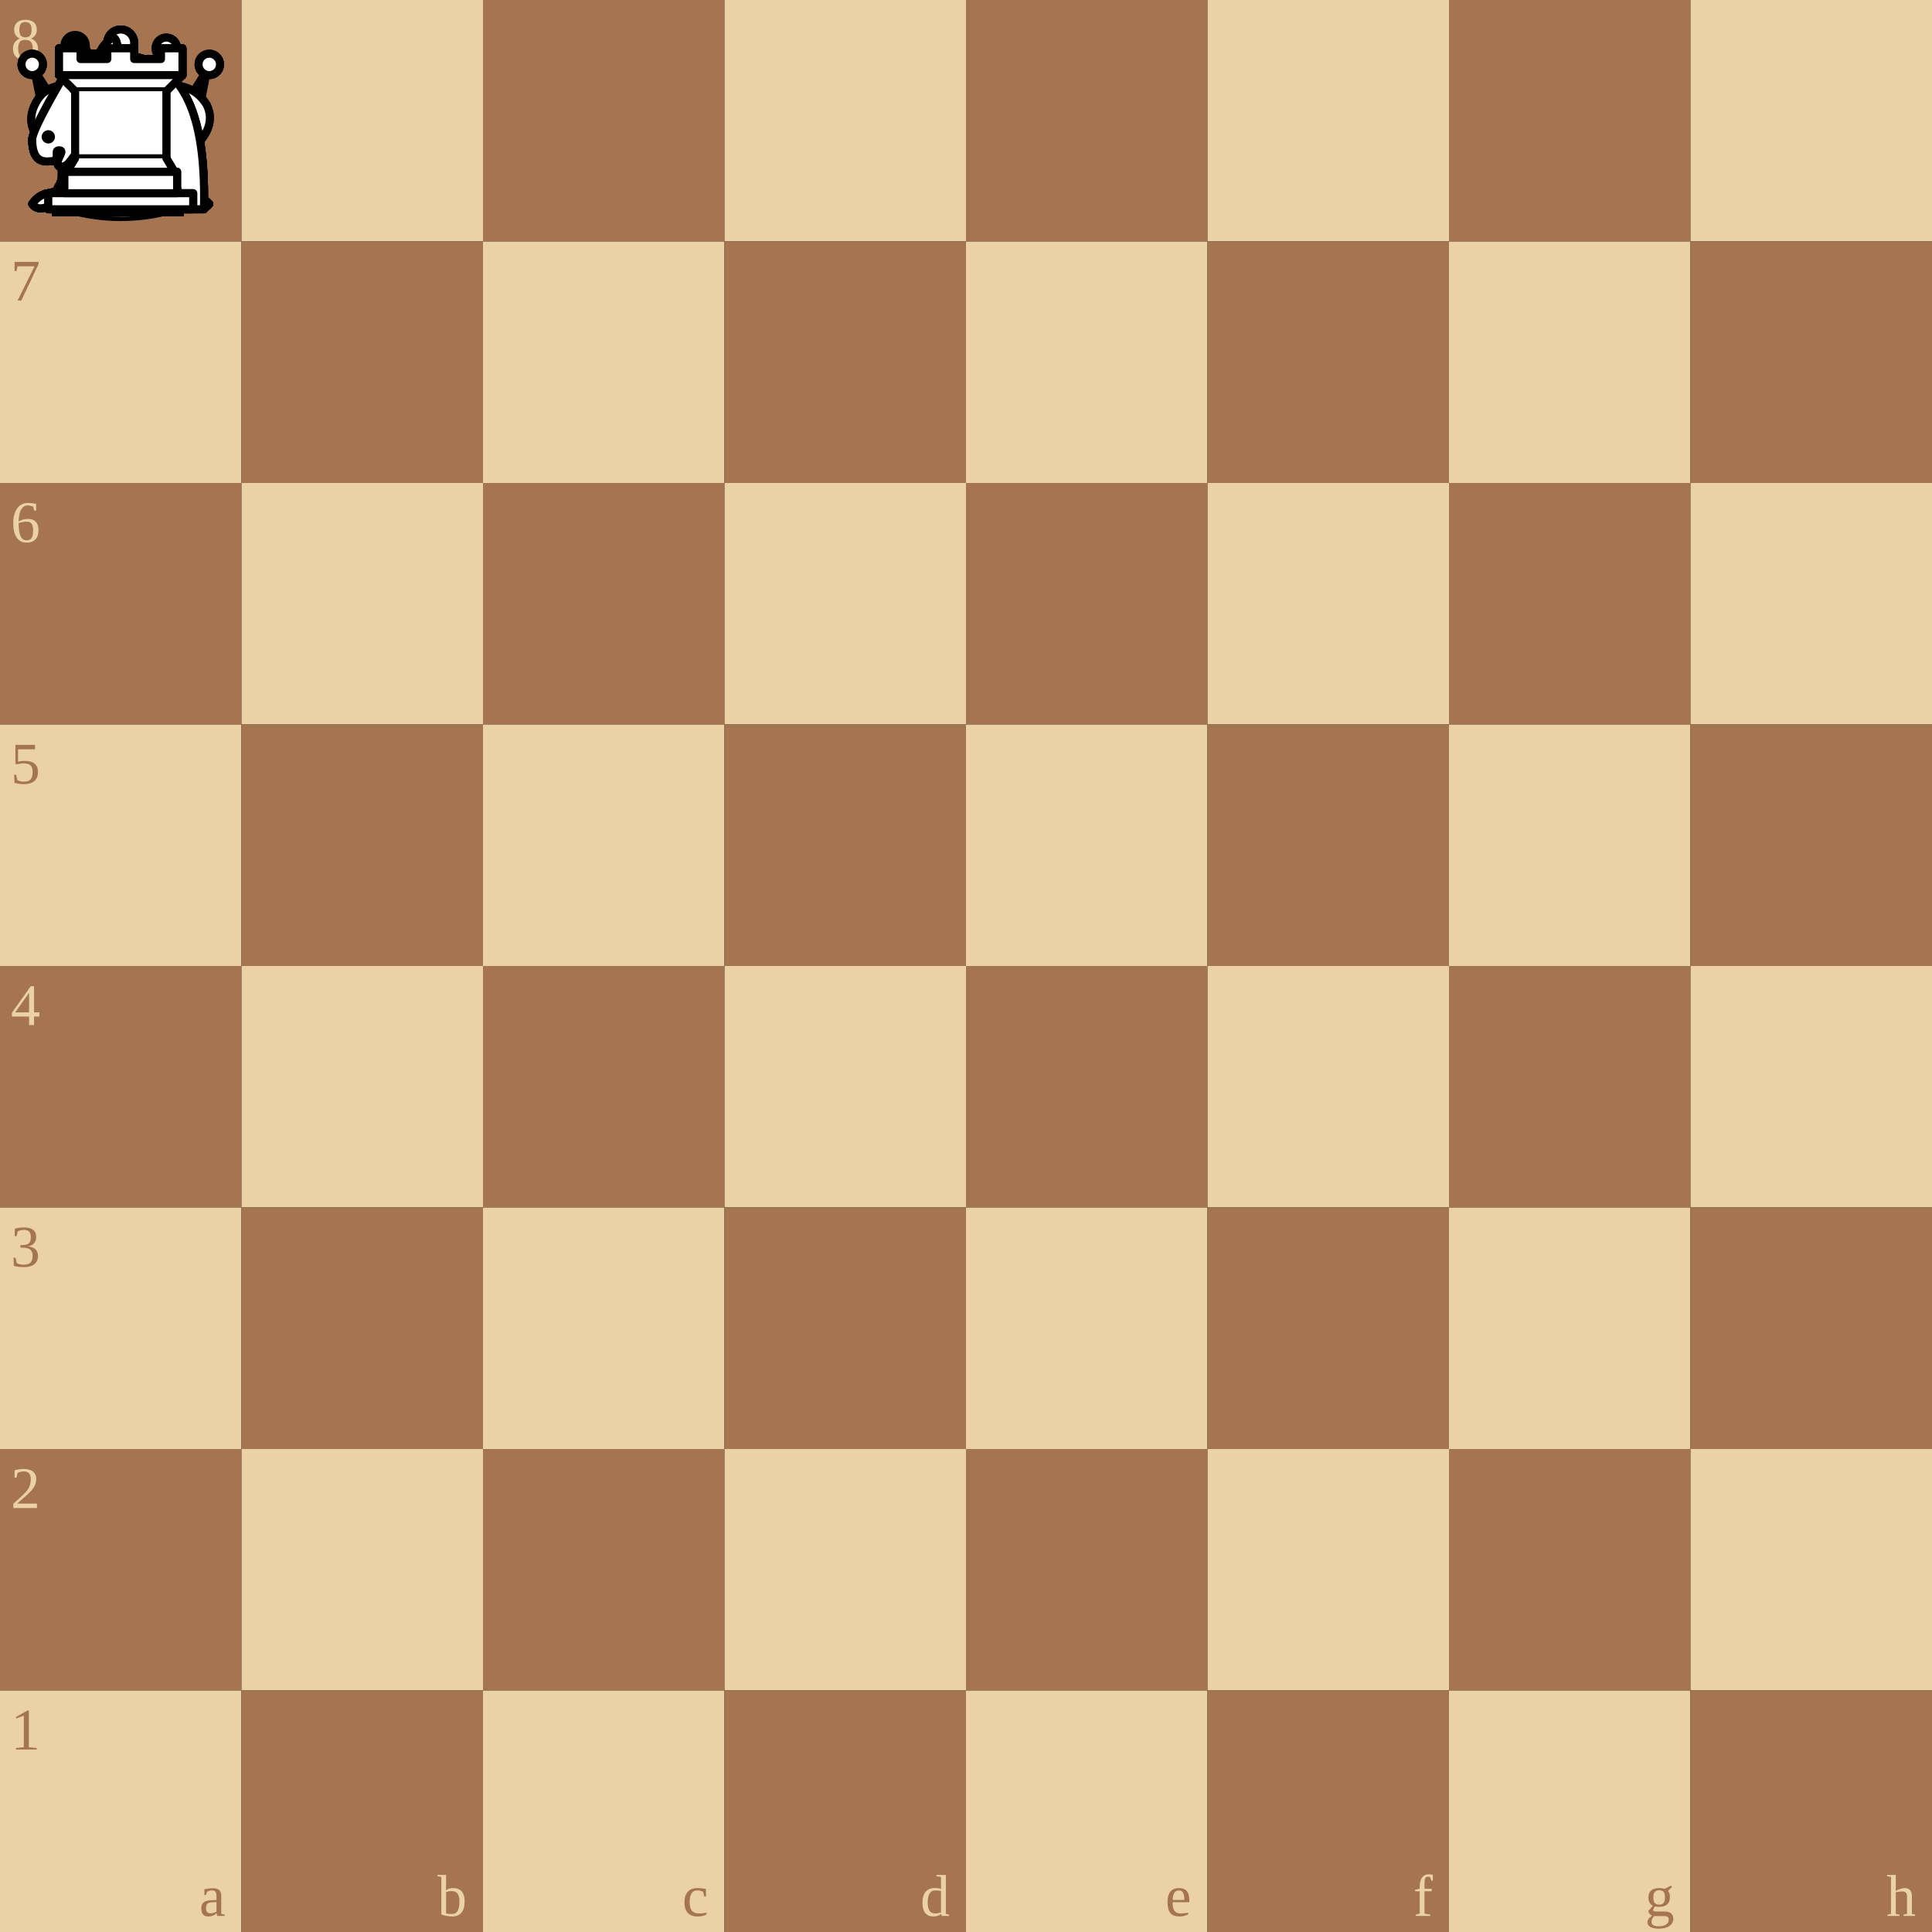
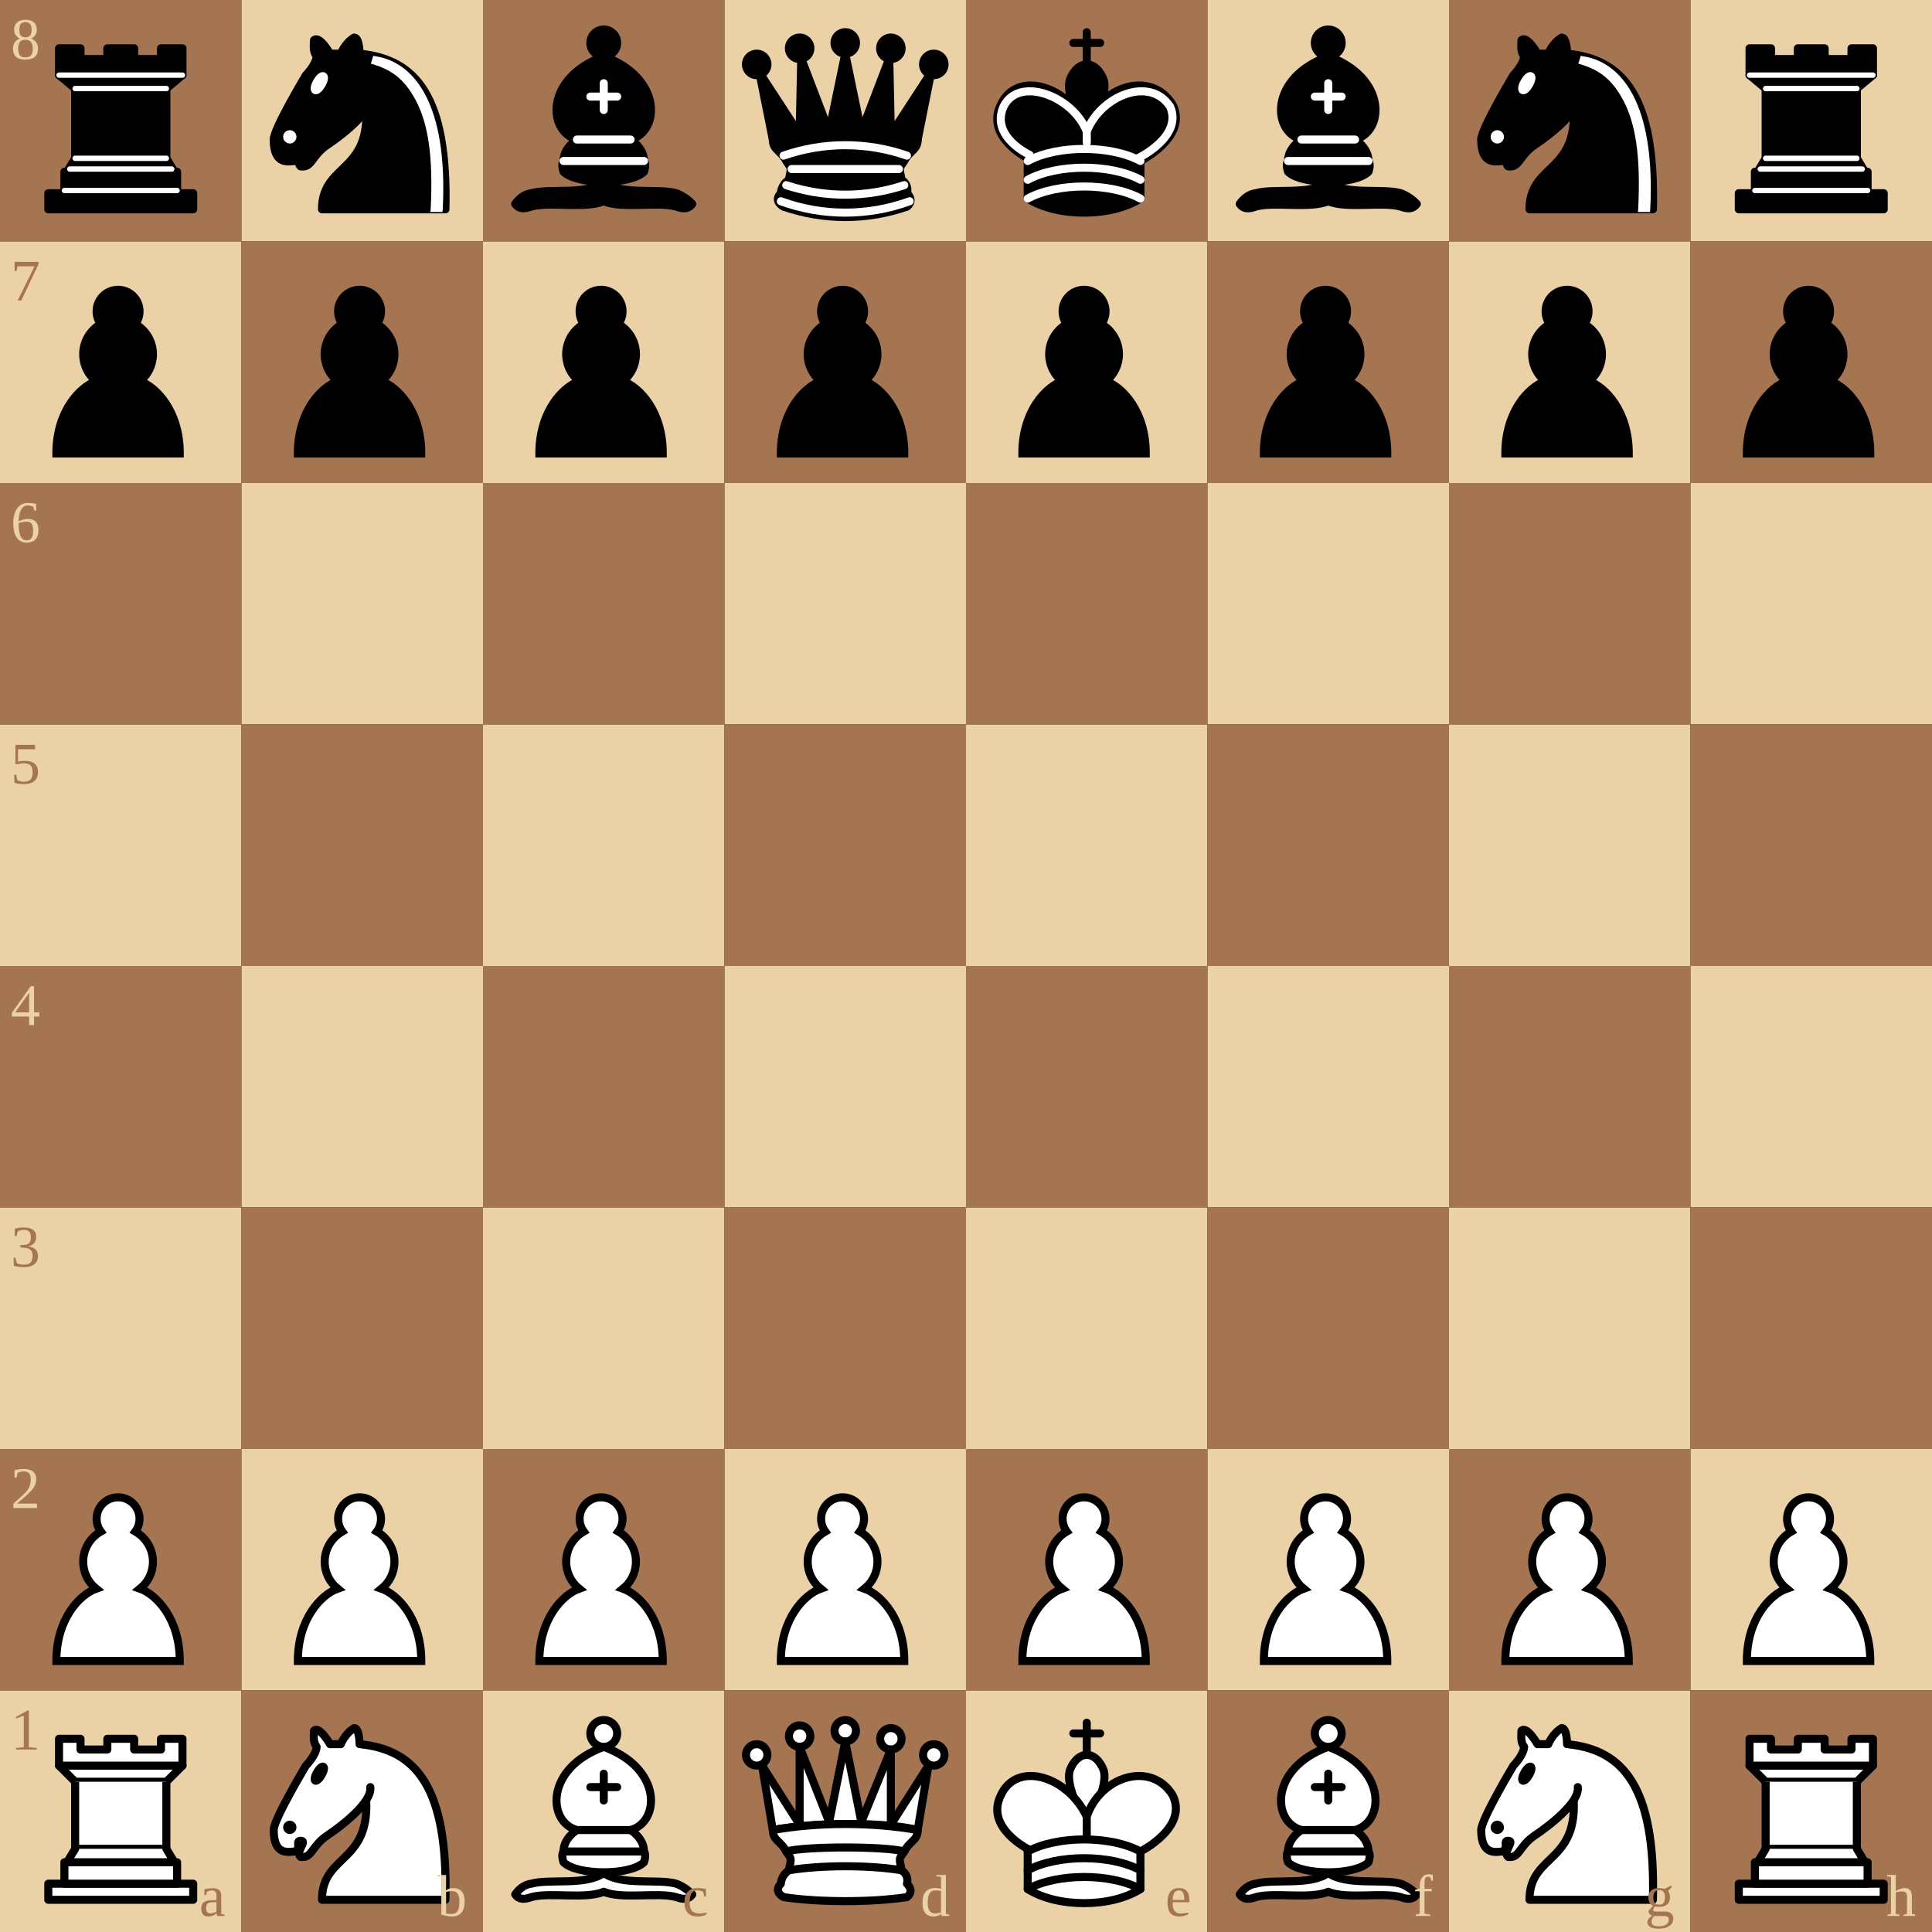
<svg xmlns="http://www.w3.org/2000/svg" width="360" height="360">
  <rect x="0" y="0" width="360" height="360" />
  <rect x="0" y="0" width="45" height="45" style="fill: #a57551" />
-   <svg version="1.1" width="360" height="360" viewbox="0 0 360 360">
+   <svg version="1.1" width="360" height="360" viewBox="0 0 360 360">
    <g style="opacity:1; fill:000000; fill-opacity:1; fill-rule:evenodd; stroke:#000000; stroke-width:1.5; stroke-linecap:round;stroke-linejoin:round;stroke-miterlimit:4; stroke-dasharray:none; stroke-opacity:1;">
      <path d="M 9,39 L 36,39 L 36,36 L 9,36 L 9,39 z " style="stroke-linecap:butt;" />
      <path d="M 12.5,32 L 14,29.5 L 31,29.5 L 32.5,32 L 12.5,32 z " style="stroke-linecap:butt;" />
      <path d="M 12,36 L 12,32 L 33,32 L 33,36 L 12,36 z " style="stroke-linecap:butt;" />
      <path d="M 14,29.5 L 14,16.5 L 31,16.5 L 31,29.5 L 14,29.5 z " style="stroke-linecap:butt;stroke-linejoin:miter;" />
      <path d="M 14,16.5 L 11,14 L 34,14 L 31,16.5 L 14,16.5 z " style="stroke-linecap:butt;" />
      <path d="M 11,14 L 11,9 L 15,9 L 15,11 L 20,11 L 20,9 L 25,9 L 25,11 L 30,11 L 30,9 L 34,9 L 34,14 L 11,14 z " style="stroke-linecap:butt;" />
      <path d="M 12,35.5 L 33,35.5 L 33,35.5" style="fill:none; stroke:#ffffff; stroke-width:1; stroke-linejoin:miter;" />
      <path d="M 13,31.5 L 32,31.5" style="fill:none; stroke:#ffffff; stroke-width:1; stroke-linejoin:miter;" />
      <path d="M 14,29.5 L 31,29.5" style="fill:none; stroke:#ffffff; stroke-width:1; stroke-linejoin:miter;" />
      <path d="M 14,16.5 L 31,16.5" style="fill:none; stroke:#ffffff; stroke-width:1; stroke-linejoin:miter;" />
      <path d="M 11,14 L 34,14" style="fill:none; stroke:#ffffff; stroke-width:1; stroke-linejoin:miter;" />
    </g>
  </svg>
  <text x="2" y="11" style="font-size:11px;fill: #ebd1a6">8</text>
  <rect x="0" y="45" width="45" height="45" style="fill: #ebd1a6" />
-   <svg version="1.1" width="360" height="360" viewbox="0 -45 360 360">
+   <svg version="1.1" width="360" height="360" viewBox="0 -45 360 360">
    <path d="M 22,9 C 19.79,9 18,10.79 18,13 C 18,13.89 18.29,14.71 18.78,15.38 C 16.83,16.5 15.5,18.59 15.5,21 C 15.5,23.03 16.44,24.84 17.91,26.03 C 14.91,27.09 10.5,31.58 10.5,39.5 L 33.5,39.5 C 33.5,31.58 29.09,27.09 26.09,26.03 C 27.56,24.84 28.5,23.03 28.5,21 C 28.5,18.59 27.17,16.5 25.22,15.38 C 25.71,14.71 26,13.89 26,13 C 26,10.79 24.21,9 22,9 z " style="opacity:1; fill:#000000; fill-opacity:1; fill-rule:nonzero; stroke:#000000; stroke-width:1.5; stroke-linecap:round; stroke-linejoin:miter; stroke-miterlimit:4; stroke-dasharray:none; stroke-opacity:1;" />
  </svg>
  <text x="2" y="56" style="font-size:11px;fill: #a57551">7</text>
  <rect x="0" y="90" width="45" height="45" style="fill: #a57551" />
  <text x="2" y="101" style="font-size:11px;fill: #ebd1a6">6</text>
  <rect x="0" y="135" width="45" height="45" style="fill: #ebd1a6" />
  <text x="2" y="146" style="font-size:11px;fill: #a57551">5</text>
  <rect x="0" y="180" width="45" height="45" style="fill: #a57551" />
  <text x="2" y="191" style="font-size:11px;fill: #ebd1a6">4</text>
  <rect x="0" y="225" width="45" height="45" style="fill: #ebd1a6" />
  <text x="2" y="236" style="font-size:11px;fill: #a57551">3</text>
  <rect x="0" y="270" width="45" height="45" style="fill: #a57551" />
-   <svg version="1.1" width="360" height="360" viewbox="0 -270 360 360">
+   <svg version="1.1" width="360" height="360" viewBox="0 -270 360 360">
    <path d="M 22,9 C 19.79,9 18,10.79 18,13 C 18,13.89 18.29,14.71 18.78,15.38 C 16.83,16.5 15.5,18.59 15.5,21 C 15.5,23.03 16.44,24.84 17.91,26.03 C 14.91,27.09 10.5,31.58 10.5,39.5 L 33.5,39.5 C 33.5,31.58 29.09,27.09 26.09,26.03 C 27.56,24.84 28.5,23.03 28.5,21 C 28.5,18.59 27.17,16.5 25.22,15.38 C 25.71,14.71 26,13.89 26,13 C 26,10.79 24.21,9 22,9 z " style="opacity:1; fill:#ffffff; fill-opacity:1; fill-rule:nonzero; stroke:#000000; stroke-width:1.5; stroke-linecap:round; stroke-linejoin:miter; stroke-miterlimit:4; stroke-dasharray:none; stroke-opacity:1;" />
  </svg>
  <text x="2" y="281" style="font-size:11px;fill: #ebd1a6">2</text>
  <rect x="0" y="315" width="45" height="45" style="fill: #ebd1a6" />
-   <svg version="1.1" width="360" height="360" viewbox="0 -315 360 360">
+   <svg version="1.1" width="360" height="360" viewBox="0 -315 360 360">
    <g style="opacity:1; fill:#ffffff; fill-opacity:1; fill-rule:evenodd; stroke:#000000; stroke-width:1.5; stroke-linecap:round;stroke-linejoin:round;stroke-miterlimit:4; stroke-dasharray:none; stroke-opacity:1;">
      <path d="M 9,39 L 36,39 L 36,36 L 9,36 L 9,39 z " style="stroke-linecap:butt;" />
      <path d="M 12,36 L 12,32 L 33,32 L 33,36 L 12,36 z " style="stroke-linecap:butt;" />
      <path d="M 11,14 L 11,9 L 15,9 L 15,11 L 20,11 L 20,9 L 25,9 L 25,11 L 30,11 L 30,9 L 34,9 L 34,14" style="stroke-linecap:butt;" />
      <path d="M 34,14 L 31,17 L 14,17 L 11,14" />
      <path d="M 31,17 L 31,29.5 L 14,29.5 L 14,17" style="stroke-linecap:butt; stroke-linejoin:miter;" />
      <path d="M 31,29.5 L 32.5,32 L 12.5,32 L 14,29.5" />
      <path d="M 11,14 L 34,14" style="fill:none; stroke:#000000; stroke-linejoin:miter;" />
    </g>
  </svg>
  <text x="2" y="326" style="font-size:11px;fill: #a57551">1</text>
  <text x="42" y="357" style="text-anchor:end;font-size:11px;fill: #a57551">a</text>
  <rect x="45" y="0" width="45" height="45" style="fill: #ebd1a6" />
-   <svg version="1.1" width="360" height="360" viewbox="-45 0 360 360">
+   <svg version="1.1" width="360" height="360" viewBox="-45 0 360 360">
    <g style="opacity:1; fill:none; fill-opacity:1; fill-rule:evenodd; stroke:#000000; stroke-width:1.5; stroke-linecap:round;stroke-linejoin:round;stroke-miterlimit:4; stroke-dasharray:none; stroke-opacity:1;">
      <path d="M 22,10 C 32.5,11 38.5,18 38,39 L 15,39 C 15,30 25,32.5 23,18" style="fill:#000000; stroke:#000000;" />
      <path d="M 24,18 C 24.38,20.91 18.45,25.37 16,27 C 13,29 13.18,31.34 11,31 C 9.958,30.06 12.41,27.96 11,28 C 10,28 11.19,29.23 10,30 C 9,30 5.997,31 6,26 C 6,24 12,14 12,14 C 12,14 13.89,12.1 14,10.5 C 13.27,9.506 13.5,8.5 13.5,7.5 C 14.5,6.5 16.5,10 16.5,10 L 18.5,10 C 18.5,10 19.28,8.008 21,7 C 22,7 22,10 22,10" style="fill:#000000; stroke:#000000;" />
      <path d="M 9.5 25.5 A 0.5 0.5 0 1 1 8.5,25.5 A 0.5 0.5 0 1 1 9.5 25.5 z" style="fill:#ffffff; stroke:#ffffff;" />
      <path d="M 15 15.5 A 0.5 1.5 0 1 1  14,15.5 A 0.5 1.5 0 1 1  15 15.5 z" transform="matrix(0.866,0.5,-0.5,0.866,9.693,-5.173)" style="fill:#ffffff; stroke:#ffffff;" />
      <path d="M 24.55,10.4 L 24.1,11.85 L 24.6,12 C 27.75,13 30.25,14.49 32.5,18.75 C 34.75,23.01 35.75,29.06 35.25,39 L 35.2,39.5 L 37.45,39.5 L 37.5,39 C 38,28.94 36.62,22.15 34.25,17.66 C 31.88,13.17 28.46,11.02 25.06,10.5 L 24.55,10.4 z " style="fill:#ffffff; stroke:none;" />
    </g>
  </svg>
  <rect x="45" y="45" width="45" height="45" style="fill: #a57551" />
-   <svg version="1.1" width="360" height="360" viewbox="-45 -45 360 360">
+   <svg version="1.1" width="360" height="360" viewBox="-45 -45 360 360">
    <path d="M 22,9 C 19.79,9 18,10.79 18,13 C 18,13.89 18.29,14.71 18.78,15.38 C 16.83,16.5 15.5,18.59 15.5,21 C 15.5,23.03 16.44,24.84 17.91,26.03 C 14.91,27.09 10.5,31.58 10.5,39.5 L 33.5,39.5 C 33.5,31.58 29.09,27.09 26.09,26.03 C 27.56,24.84 28.5,23.03 28.5,21 C 28.5,18.59 27.17,16.5 25.22,15.38 C 25.71,14.71 26,13.89 26,13 C 26,10.79 24.21,9 22,9 z " style="opacity:1; fill:#000000; fill-opacity:1; fill-rule:nonzero; stroke:#000000; stroke-width:1.5; stroke-linecap:round; stroke-linejoin:miter; stroke-miterlimit:4; stroke-dasharray:none; stroke-opacity:1;" />
  </svg>
  <rect x="45" y="90" width="45" height="45" style="fill: #ebd1a6" />
  <rect x="45" y="135" width="45" height="45" style="fill: #a57551" />
  <rect x="45" y="180" width="45" height="45" style="fill: #ebd1a6" />
  <rect x="45" y="225" width="45" height="45" style="fill: #a57551" />
  <rect x="45" y="270" width="45" height="45" style="fill: #ebd1a6" />
-   <svg version="1.1" width="360" height="360" viewbox="-45 -270 360 360">
+   <svg version="1.1" width="360" height="360" viewBox="-45 -270 360 360">
    <path d="M 22,9 C 19.79,9 18,10.79 18,13 C 18,13.89 18.29,14.71 18.78,15.38 C 16.83,16.5 15.5,18.59 15.5,21 C 15.5,23.03 16.44,24.84 17.91,26.03 C 14.91,27.09 10.5,31.58 10.5,39.5 L 33.5,39.5 C 33.5,31.58 29.09,27.09 26.09,26.03 C 27.56,24.84 28.5,23.03 28.5,21 C 28.5,18.59 27.17,16.5 25.22,15.38 C 25.71,14.71 26,13.89 26,13 C 26,10.79 24.21,9 22,9 z " style="opacity:1; fill:#ffffff; fill-opacity:1; fill-rule:nonzero; stroke:#000000; stroke-width:1.5; stroke-linecap:round; stroke-linejoin:miter; stroke-miterlimit:4; stroke-dasharray:none; stroke-opacity:1;" />
  </svg>
  <rect x="45" y="315" width="45" height="45" style="fill: #a57551" />
-   <svg version="1.1" width="360" height="360" viewbox="-45 -315 360 360">
+   <svg version="1.1" width="360" height="360" viewBox="-45 -315 360 360">
    <g style="opacity:1; fill:none; fill-opacity:1; fill-rule:evenodd; stroke:#000000; stroke-width:1.5; stroke-linecap:round;stroke-linejoin:round;stroke-miterlimit:4; stroke-dasharray:none; stroke-opacity:1;">
      <path d="M 22,10 C 32.5,11 38.5,18 38,39 L 15,39 C 15,30 25,32.5 23,18" style="fill:#ffffff; stroke:#000000;" />
      <path d="M 24,18 C 24.38,20.91 18.45,25.37 16,27 C 13,29 13.18,31.34 11,31 C 9.958,30.06 12.41,27.96 11,28 C 10,28 11.19,29.23 10,30 C 9,30 5.997,31 6,26 C 6,24 12,14 12,14 C 12,14 13.89,12.1 14,10.5 C 13.27,9.506 13.5,8.5 13.5,7.5 C 14.5,6.5 16.5,10 16.5,10 L 18.5,10 C 18.5,10 19.28,8.008 21,7 C 22,7 22,10 22,10" style="fill:#ffffff; stroke:#000000;" />
      <path d="M 9.5 25.5 A 0.5 0.5 0 1 1 8.5,25.5 A 0.5 0.5 0 1 1 9.5 25.5 z" style="fill:#000000; stroke:#000000;" />
      <path d="M 15 15.5 A 0.5 1.5 0 1 1  14,15.5 A 0.5 1.5 0 1 1  15 15.5 z" transform="matrix(0.866,0.5,-0.5,0.866,9.693,-5.173)" style="fill:#000000; stroke:#000000;" />
    </g>
  </svg>
  <text x="87" y="357" style="text-anchor:end;font-size:11px;fill: #ebd1a6">b</text>
  <rect x="90" y="0" width="45" height="45" style="fill: #a57551" />
-   <svg version="1.1" width="360" height="360" viewbox="-90 0 360 360">
+   <svg version="1.1" width="360" height="360" viewBox="-90 0 360 360">
    <g style="opacity:1; fill:none; fill-rule:evenodd; fill-opacity:1; stroke:#000000; stroke-width:1.5; stroke-linecap:round; stroke-linejoin:round; stroke-miterlimit:4; stroke-dasharray:none; stroke-opacity:1;">
      <g style="fill:#000000; stroke:#000000; stroke-linecap:butt;">
        <path d="M 9,36 C 12.39,35.03 19.11,36.43 22.5,34 C 25.89,36.43 32.61,35.03 36,36 C 36,36 37.65,36.54 39,38 C 38.32,38.97 37.35,38.99 36,38.5 C 32.61,37.53 25.89,38.96 22.5,37.5 C 19.11,38.96 12.39,37.53 9,38.5 C 7.646,38.99 6.677,38.97 6,38 C 7.354,36.06 9,36 9,36 z" />
        <path d="M 15,32 C 17.5,34.5 27.5,34.5 30,32 C 30.5,30.5 30,30 30,30 C 30,27.5 27.5,26 27.5,26 C 33,24.5 33.5,14.5 22.5,10.5 C 11.5,14.5 12,24.5 17.5,26 C 17.5,26 15,27.5 15,30 C 15,30 14.5,30.5 15,32 z" />
        <path d="M 25 8 A 2.5 2.5 0 1 1  20,8 A 2.5 2.5 0 1 1  25 8 z" />
      </g>
      <path d="M 17.5,26 L 27.5,26 M 15,30 L 30,30 M 22.5,15.5 L 22.5,20.5 M 20,18 L 25,18" style="fill:none; stroke:#ffffff; stroke-linejoin:miter;" />
    </g>
  </svg>
  <rect x="90" y="45" width="45" height="45" style="fill: #ebd1a6" />
-   <svg version="1.1" width="360" height="360" viewbox="-90 -45 360 360">
+   <svg version="1.1" width="360" height="360" viewBox="-90 -45 360 360">
    <path d="M 22,9 C 19.79,9 18,10.79 18,13 C 18,13.89 18.29,14.71 18.78,15.38 C 16.83,16.5 15.5,18.59 15.5,21 C 15.5,23.03 16.44,24.84 17.91,26.03 C 14.91,27.09 10.5,31.58 10.5,39.5 L 33.5,39.5 C 33.5,31.58 29.09,27.09 26.09,26.03 C 27.56,24.84 28.5,23.03 28.5,21 C 28.5,18.59 27.17,16.5 25.22,15.38 C 25.71,14.71 26,13.89 26,13 C 26,10.79 24.21,9 22,9 z " style="opacity:1; fill:#000000; fill-opacity:1; fill-rule:nonzero; stroke:#000000; stroke-width:1.5; stroke-linecap:round; stroke-linejoin:miter; stroke-miterlimit:4; stroke-dasharray:none; stroke-opacity:1;" />
  </svg>
  <rect x="90" y="90" width="45" height="45" style="fill: #a57551" />
  <rect x="90" y="135" width="45" height="45" style="fill: #ebd1a6" />
  <rect x="90" y="180" width="45" height="45" style="fill: #a57551" />
  <rect x="90" y="225" width="45" height="45" style="fill: #ebd1a6" />
  <rect x="90" y="270" width="45" height="45" style="fill: #a57551" />
-   <svg version="1.1" width="360" height="360" viewbox="-90 -270 360 360">
+   <svg version="1.1" width="360" height="360" viewBox="-90 -270 360 360">
    <path d="M 22,9 C 19.79,9 18,10.79 18,13 C 18,13.89 18.29,14.71 18.78,15.38 C 16.83,16.5 15.5,18.59 15.5,21 C 15.5,23.03 16.44,24.84 17.91,26.03 C 14.91,27.09 10.5,31.58 10.5,39.5 L 33.5,39.5 C 33.5,31.58 29.09,27.09 26.09,26.03 C 27.56,24.84 28.5,23.03 28.5,21 C 28.5,18.59 27.17,16.5 25.22,15.38 C 25.71,14.71 26,13.89 26,13 C 26,10.79 24.21,9 22,9 z " style="opacity:1; fill:#ffffff; fill-opacity:1; fill-rule:nonzero; stroke:#000000; stroke-width:1.5; stroke-linecap:round; stroke-linejoin:miter; stroke-miterlimit:4; stroke-dasharray:none; stroke-opacity:1;" />
  </svg>
  <rect x="90" y="315" width="45" height="45" style="fill: #ebd1a6" />
-   <svg version="1.1" width="360" height="360" viewbox="-90 -315 360 360">
+   <svg version="1.1" width="360" height="360" viewBox="-90 -315 360 360">
    <g style="opacity:1; fill:none; fill-rule:evenodd; fill-opacity:1; stroke:#000000; stroke-width:1.5; stroke-linecap:round; stroke-linejoin:round; stroke-miterlimit:4; stroke-dasharray:none; stroke-opacity:1;">
      <g style="fill:#ffffff; stroke:#000000; stroke-linecap:butt;">
        <path d="M 9,36 C 12.39,35.03 19.11,36.43 22.5,34 C 25.89,36.43 32.61,35.03 36,36 C 36,36 37.65,36.54 39,38 C 38.32,38.97 37.35,38.99 36,38.5 C 32.61,37.53 25.89,38.96 22.5,37.5 C 19.11,38.96 12.39,37.53 9,38.5 C 7.646,38.99 6.677,38.97 6,38 C 7.354,36.06 9,36 9,36 z" />
        <path d="M 15,32 C 17.5,34.5 27.5,34.5 30,32 C 30.5,30.5 30,30 30,30 C 30,27.5 27.5,26 27.5,26 C 33,24.5 33.5,14.5 22.5,10.5 C 11.5,14.5 12,24.5 17.5,26 C 17.5,26 15,27.5 15,30 C 15,30 14.5,30.5 15,32 z" />
        <path d="M 25 8 A 2.5 2.5 0 1 1  20,8 A 2.5 2.5 0 1 1  25 8 z" />
      </g>
      <path d="M 17.5,26 L 27.5,26 M 15,30 L 30,30 M 22.5,15.5 L 22.5,20.5 M 20,18 L 25,18" style="fill:none; stroke:#000000; stroke-linejoin:miter;" />
    </g>
  </svg>
  <text x="132" y="357" style="text-anchor:end;font-size:11px;fill: #a57551">c</text>
  <rect x="135" y="0" width="45" height="45" style="fill: #ebd1a6" />
-   <svg version="1.1" width="360" height="360" viewbox="-135 0 360 360">
+   <svg version="1.1" width="360" height="360" viewBox="-135 0 360 360">
    <g style="opacity:1; fill:000000; fill-opacity:1; fill-rule:evenodd; stroke:#000000; stroke-width:1.5; stroke-linecap:round;stroke-linejoin:round;stroke-miterlimit:4; stroke-dasharray:none; stroke-opacity:1;">
      <g style="fill:#000000; stroke:none;">
        <circle cx="6" cy="12" r="2.75" />
        <circle cx="14" cy="9" r="2.75" />
        <circle cx="22.5" cy="8" r="2.75" />
        <circle cx="31" cy="9" r="2.75" />
        <circle cx="39" cy="12" r="2.75" />
      </g>
      <path d="M 9,26 C 17.5,24.5 30,24.5 36,26 L 38.5,13.5 L 31,25 L 30.7,10.9 L 25.5,24.5 L 22.5,10 L 19.5,24.5 L 14.3,10.9 L 14,25 L 6.5,13.5 L 9,26 z" style="stroke-linecap:butt; stroke:#000000;" />
      <path d="M 9,26 C 9,28 10.5,28 11.5,30 C 12.5,31.5 12.5,31 12,33.5 C 10.5,34.5 10.5,36 10.5,36 C 9,37.5 11,38.5 11,38.5 C 17.5,39.5 27.5,39.5 34,38.5 C 34,38.5 35.5,37.5 34,36 C 34,36 34.5,34.5 33,33.5 C 32.5,31 32.5,31.5 33.5,30 C 34.5,28 36,28 36,26 C 27.5,24.5 17.5,24.5 9,26 z" style="stroke-linecap:butt;" />
      <path d="M 11,38.5 A 35,35 1 0 0 34,38.5" style="fill:none; stroke:#000000; stroke-linecap:butt;" />
      <path d="M 11,29 A 35,35 1 0 1 34,29" style="fill:none; stroke:#ffffff;" />
      <path d="M 12.5,31.5 L 32.5,31.5" style="fill:none; stroke:#ffffff;" />
      <path d="M 11.5,34.5 A 35,35 1 0 0 33.5,34.5" style="fill:none; stroke:#ffffff;" />
      <path d="M 10.5,37.5 A 35,35 1 0 0 34.5,37.5" style="fill:none; stroke:#ffffff;" />
    </g>
  </svg>
  <rect x="135" y="45" width="45" height="45" style="fill: #a57551" />
-   <svg version="1.1" width="360" height="360" viewbox="-135 -45 360 360">
+   <svg version="1.1" width="360" height="360" viewBox="-135 -45 360 360">
    <path d="M 22,9 C 19.79,9 18,10.79 18,13 C 18,13.89 18.29,14.71 18.78,15.38 C 16.83,16.5 15.5,18.59 15.5,21 C 15.5,23.03 16.44,24.84 17.91,26.03 C 14.91,27.09 10.5,31.58 10.5,39.5 L 33.5,39.5 C 33.5,31.58 29.09,27.09 26.09,26.03 C 27.56,24.84 28.5,23.03 28.5,21 C 28.5,18.59 27.17,16.5 25.22,15.38 C 25.71,14.71 26,13.89 26,13 C 26,10.79 24.21,9 22,9 z " style="opacity:1; fill:#000000; fill-opacity:1; fill-rule:nonzero; stroke:#000000; stroke-width:1.5; stroke-linecap:round; stroke-linejoin:miter; stroke-miterlimit:4; stroke-dasharray:none; stroke-opacity:1;" />
  </svg>
  <rect x="135" y="90" width="45" height="45" style="fill: #ebd1a6" />
  <rect x="135" y="135" width="45" height="45" style="fill: #a57551" />
  <rect x="135" y="180" width="45" height="45" style="fill: #ebd1a6" />
  <rect x="135" y="225" width="45" height="45" style="fill: #a57551" />
  <rect x="135" y="270" width="45" height="45" style="fill: #ebd1a6" />
-   <svg version="1.1" width="360" height="360" viewbox="-135 -270 360 360">
+   <svg version="1.1" width="360" height="360" viewBox="-135 -270 360 360">
    <path d="M 22,9 C 19.79,9 18,10.79 18,13 C 18,13.89 18.29,14.71 18.78,15.38 C 16.83,16.5 15.5,18.59 15.5,21 C 15.5,23.03 16.44,24.84 17.91,26.03 C 14.91,27.09 10.5,31.58 10.5,39.5 L 33.5,39.5 C 33.5,31.58 29.09,27.09 26.09,26.03 C 27.56,24.84 28.5,23.03 28.5,21 C 28.5,18.59 27.17,16.5 25.22,15.38 C 25.71,14.71 26,13.89 26,13 C 26,10.79 24.21,9 22,9 z " style="opacity:1; fill:#ffffff; fill-opacity:1; fill-rule:nonzero; stroke:#000000; stroke-width:1.5; stroke-linecap:round; stroke-linejoin:miter; stroke-miterlimit:4; stroke-dasharray:none; stroke-opacity:1;" />
  </svg>
  <rect x="135" y="315" width="45" height="45" style="fill: #a57551" />
-   <svg version="1.1" width="360" height="360" viewbox="-135 -315 360 360">
+   <svg version="1.1" width="360" height="360" viewBox="-135 -315 360 360">
    <g style="opacity:1; fill:#ffffff; fill-opacity:1; fill-rule:evenodd; stroke:#000000; stroke-width:1.5; stroke-linecap:round;stroke-linejoin:round;stroke-miterlimit:4; stroke-dasharray:none; stroke-opacity:1;">
      <path d="M 9 13 A 2 2 0 1 1  5,13 A 2 2 0 1 1  9 13 z" transform="translate(-1,-1)" />
      <path d="M 9 13 A 2 2 0 1 1  5,13 A 2 2 0 1 1  9 13 z" transform="translate(15.5,-5.5)" />
      <path d="M 9 13 A 2 2 0 1 1  5,13 A 2 2 0 1 1  9 13 z" transform="translate(32,-1)" />
      <path d="M 9 13 A 2 2 0 1 1  5,13 A 2 2 0 1 1  9 13 z" transform="translate(7,-4.5)" />
      <path d="M 9 13 A 2 2 0 1 1  5,13 A 2 2 0 1 1  9 13 z" transform="translate(24,-4)" />
      <path d="M 9,26 C 17.5,24.5 30,24.5 36,26 L 38,14 L 31,25 L 31,11 L 25.5,24.5 L 22.5,9.5 L 19.5,24.5 L 14,10.5 L 14,25 L 7,14 L 9,26 z " style="stroke-linecap:butt;" />
      <path d="M 9,26 C 9,28 10.5,28 11.5,30 C 12.5,31.5 12.5,31 12,33.5 C 10.5,34.5 10.5,36 10.5,36 C 9,37.5 11,38.5 11,38.5 C 17.5,39.5 27.5,39.5 34,38.5 C 34,38.5 35.5,37.5 34,36 C 34,36 34.5,34.5 33,33.5 C 32.5,31 32.5,31.5 33.5,30 C 34.5,28 36,28 36,26 C 27.5,24.5 17.5,24.5 9,26 z " style="stroke-linecap:butt;" />
      <path d="M 11.5,30 C 15,29 30,29 33.5,30" style="fill:none;" />
      <path d="M 12,33.5 C 18,32.5 27,32.5 33,33.5" style="fill:none;" />
    </g>
  </svg>
  <text x="177" y="357" style="text-anchor:end;font-size:11px;fill: #ebd1a6">d</text>
  <rect x="180" y="0" width="45" height="45" style="fill: #a57551" />
-   <svg version="1.1" width="360" height="360" viewbox="-180 0 360 360">
+   <svg version="1.1" width="360" height="360" viewBox="-180 0 360 360">
    <g style="fill:none; fill-opacity:1; fill-rule:evenodd; stroke:#000000; stroke-width:1.5; stroke-linecap:round;stroke-linejoin:round;stroke-miterlimit:4; stroke-dasharray:none; stroke-opacity:1;">
      <path d="M 22.5,11.63 L 22.5,6" style="fill:none; stroke:#000000; stroke-linejoin:miter;" id="path6570" />
      <path d="M 22.5,25 C 22.5,25 27,17.5 25.5,14.5 C 25.5,14.5 24.5,12 22.5,12 C 20.5,12 19.5,14.5 19.5,14.5 C 18,17.5 22.5,25 22.5,25" style="fill:#000000;fill-opacity:1; stroke-linecap:butt; stroke-linejoin:miter;" />
      <path d="M 11.5,37 C 17,40.5 27,40.5 32.5,37 L 32.5,30 C 32.5,30 41.5,25.5 38.5,19.5 C 34.5,13 25,16 22.5,23.5 L 22.5,27 L 22.5,23.5 C 19,16 9.5,13 6.5,19.5 C 3.5,25.5 11.5,29.5 11.5,29.5 L 11.5,37 z " style="fill:#000000; stroke:#000000;" />
      <path d="M 20,8 L 25,8" style="fill:none; stroke:#000000; stroke-linejoin:miter;" />
      <path d="M 32,29.5 C 32,29.5 40.5,25.5 38.03,19.85 C 34.15,14 25,18 22.5,24.5 L 22.51,26.6 L 22.5,24.5 C 20,18 9.906,14 6.997,19.85 C 4.5,25.5 11.85,28.85 11.85,28.85" style="fill:none; stroke:#ffffff;" />
      <path d="M 11.5,30 C 17,27 27,27 32.5,30 M 11.5,33.5 C 17,30.5 27,30.5 32.5,33.5 M 11.5,37 C 17,34 27,34 32.5,37" style="fill:none; stroke:#ffffff;" />
    </g>
  </svg>
  <rect x="180" y="45" width="45" height="45" style="fill: #ebd1a6" />
-   <svg version="1.1" width="360" height="360" viewbox="-180 -45 360 360">
+   <svg version="1.1" width="360" height="360" viewBox="-180 -45 360 360">
    <path d="M 22,9 C 19.79,9 18,10.79 18,13 C 18,13.89 18.29,14.71 18.78,15.38 C 16.83,16.5 15.5,18.59 15.5,21 C 15.5,23.03 16.44,24.84 17.91,26.03 C 14.91,27.09 10.5,31.58 10.5,39.5 L 33.5,39.5 C 33.5,31.58 29.09,27.09 26.09,26.03 C 27.56,24.84 28.5,23.03 28.5,21 C 28.5,18.59 27.17,16.5 25.22,15.38 C 25.71,14.71 26,13.89 26,13 C 26,10.79 24.21,9 22,9 z " style="opacity:1; fill:#000000; fill-opacity:1; fill-rule:nonzero; stroke:#000000; stroke-width:1.5; stroke-linecap:round; stroke-linejoin:miter; stroke-miterlimit:4; stroke-dasharray:none; stroke-opacity:1;" />
  </svg>
  <rect x="180" y="90" width="45" height="45" style="fill: #a57551" />
  <rect x="180" y="135" width="45" height="45" style="fill: #ebd1a6" />
  <rect x="180" y="180" width="45" height="45" style="fill: #a57551" />
  <rect x="180" y="225" width="45" height="45" style="fill: #ebd1a6" />
  <rect x="180" y="270" width="45" height="45" style="fill: #a57551" />
-   <svg version="1.1" width="360" height="360" viewbox="-180 -270 360 360">
+   <svg version="1.1" width="360" height="360" viewBox="-180 -270 360 360">
    <path d="M 22,9 C 19.79,9 18,10.79 18,13 C 18,13.89 18.29,14.71 18.78,15.38 C 16.83,16.5 15.5,18.59 15.5,21 C 15.5,23.03 16.44,24.84 17.91,26.03 C 14.91,27.09 10.5,31.58 10.5,39.5 L 33.5,39.5 C 33.5,31.58 29.09,27.09 26.09,26.03 C 27.56,24.84 28.5,23.03 28.5,21 C 28.5,18.59 27.17,16.5 25.22,15.38 C 25.71,14.71 26,13.89 26,13 C 26,10.79 24.21,9 22,9 z " style="opacity:1; fill:#ffffff; fill-opacity:1; fill-rule:nonzero; stroke:#000000; stroke-width:1.5; stroke-linecap:round; stroke-linejoin:miter; stroke-miterlimit:4; stroke-dasharray:none; stroke-opacity:1;" />
  </svg>
  <rect x="180" y="315" width="45" height="45" style="fill: #ebd1a6" />
-   <svg version="1.1" width="360" height="360" viewbox="-180 -315 360 360">
+   <svg version="1.1" width="360" height="360" viewBox="-180 -315 360 360">
    <g style="fill:none; fill-opacity:1; fill-rule:evenodd; stroke:#000000; stroke-width:1.5; stroke-linecap:round;stroke-linejoin:round;stroke-miterlimit:4; stroke-dasharray:none; stroke-opacity:1;">
      <path d="M 22.5,11.63 L 22.5,6" style="fill:none; stroke:#000000; stroke-linejoin:miter;" />
      <path d="M 20,8 L 25,8" style="fill:none; stroke:#000000; stroke-linejoin:miter;" />
      <path d="M 22.5,25 C 22.5,25 27,17.5 25.5,14.5 C 25.5,14.5 24.5,12 22.5,12 C 20.5,12 19.5,14.5 19.5,14.5 C 18,17.5 22.5,25 22.5,25" style="fill:#ffffff; stroke:#000000; stroke-linecap:butt; stroke-linejoin:miter;" />
      <path d="M 11.5,37 C 17,40.5 27,40.5 32.5,37 L 32.5,30 C 32.5,30 41.5,25.5 38.5,19.5 C 34.5,13 25,16 22.5,23.5 L 22.5,27 L 22.5,23.5 C 19,16 9.5,13 6.5,19.5 C 3.5,25.5 11.5,29.5 11.5,29.5 L 11.5,37 z " style="fill:#ffffff; stroke:#000000;" />
      <path d="M 11.5,30 C 17,27 27,27 32.5,30" style="fill:none; stroke:#000000;" />
      <path d="M 11.5,33.5 C 17,30.5 27,30.5 32.5,33.5" style="fill:none; stroke:#000000;" />
      <path d="M 11.5,37 C 17,34 27,34 32.5,37" style="fill:none; stroke:#000000;" />
    </g>
  </svg>
  <text x="222" y="357" style="text-anchor:end;font-size:11px;fill: #a57551">e</text>
  <rect x="225" y="0" width="45" height="45" style="fill: #ebd1a6" />
-   <svg version="1.1" width="360" height="360" viewbox="-225 0 360 360">
+   <svg version="1.1" width="360" height="360" viewBox="-225 0 360 360">
    <g style="opacity:1; fill:none; fill-rule:evenodd; fill-opacity:1; stroke:#000000; stroke-width:1.5; stroke-linecap:round; stroke-linejoin:round; stroke-miterlimit:4; stroke-dasharray:none; stroke-opacity:1;">
      <g style="fill:#000000; stroke:#000000; stroke-linecap:butt;">
        <path d="M 9,36 C 12.39,35.03 19.11,36.43 22.5,34 C 25.89,36.43 32.61,35.03 36,36 C 36,36 37.65,36.54 39,38 C 38.32,38.97 37.35,38.99 36,38.5 C 32.61,37.53 25.89,38.96 22.5,37.5 C 19.11,38.96 12.39,37.53 9,38.5 C 7.646,38.99 6.677,38.97 6,38 C 7.354,36.06 9,36 9,36 z" />
        <path d="M 15,32 C 17.5,34.5 27.5,34.5 30,32 C 30.5,30.5 30,30 30,30 C 30,27.5 27.5,26 27.5,26 C 33,24.5 33.5,14.5 22.5,10.5 C 11.5,14.5 12,24.5 17.5,26 C 17.5,26 15,27.5 15,30 C 15,30 14.5,30.5 15,32 z" />
        <path d="M 25 8 A 2.5 2.5 0 1 1  20,8 A 2.5 2.5 0 1 1  25 8 z" />
      </g>
      <path d="M 17.5,26 L 27.5,26 M 15,30 L 30,30 M 22.5,15.5 L 22.5,20.5 M 20,18 L 25,18" style="fill:none; stroke:#ffffff; stroke-linejoin:miter;" />
    </g>
  </svg>
  <rect x="225" y="45" width="45" height="45" style="fill: #a57551" />
-   <svg version="1.1" width="360" height="360" viewbox="-225 -45 360 360">
+   <svg version="1.1" width="360" height="360" viewBox="-225 -45 360 360">
    <path d="M 22,9 C 19.79,9 18,10.79 18,13 C 18,13.89 18.29,14.71 18.78,15.38 C 16.83,16.5 15.5,18.59 15.5,21 C 15.5,23.03 16.44,24.84 17.91,26.03 C 14.91,27.09 10.5,31.58 10.5,39.5 L 33.5,39.5 C 33.5,31.58 29.09,27.09 26.09,26.03 C 27.56,24.84 28.5,23.03 28.5,21 C 28.5,18.59 27.17,16.5 25.22,15.38 C 25.71,14.71 26,13.89 26,13 C 26,10.79 24.21,9 22,9 z " style="opacity:1; fill:#000000; fill-opacity:1; fill-rule:nonzero; stroke:#000000; stroke-width:1.5; stroke-linecap:round; stroke-linejoin:miter; stroke-miterlimit:4; stroke-dasharray:none; stroke-opacity:1;" />
  </svg>
  <rect x="225" y="90" width="45" height="45" style="fill: #ebd1a6" />
  <rect x="225" y="135" width="45" height="45" style="fill: #a57551" />
  <rect x="225" y="180" width="45" height="45" style="fill: #ebd1a6" />
  <rect x="225" y="225" width="45" height="45" style="fill: #a57551" />
  <rect x="225" y="270" width="45" height="45" style="fill: #ebd1a6" />
-   <svg version="1.1" width="360" height="360" viewbox="-225 -270 360 360">
+   <svg version="1.1" width="360" height="360" viewBox="-225 -270 360 360">
    <path d="M 22,9 C 19.79,9 18,10.79 18,13 C 18,13.89 18.29,14.71 18.78,15.38 C 16.83,16.5 15.5,18.59 15.5,21 C 15.5,23.03 16.44,24.84 17.91,26.03 C 14.91,27.09 10.5,31.58 10.5,39.5 L 33.5,39.5 C 33.5,31.58 29.09,27.09 26.09,26.03 C 27.56,24.84 28.5,23.03 28.5,21 C 28.5,18.59 27.17,16.5 25.22,15.38 C 25.71,14.71 26,13.89 26,13 C 26,10.79 24.21,9 22,9 z " style="opacity:1; fill:#ffffff; fill-opacity:1; fill-rule:nonzero; stroke:#000000; stroke-width:1.5; stroke-linecap:round; stroke-linejoin:miter; stroke-miterlimit:4; stroke-dasharray:none; stroke-opacity:1;" />
  </svg>
  <rect x="225" y="315" width="45" height="45" style="fill: #a57551" />
-   <svg version="1.1" width="360" height="360" viewbox="-225 -315 360 360">
+   <svg version="1.1" width="360" height="360" viewBox="-225 -315 360 360">
    <g style="opacity:1; fill:none; fill-rule:evenodd; fill-opacity:1; stroke:#000000; stroke-width:1.5; stroke-linecap:round; stroke-linejoin:round; stroke-miterlimit:4; stroke-dasharray:none; stroke-opacity:1;">
      <g style="fill:#ffffff; stroke:#000000; stroke-linecap:butt;">
        <path d="M 9,36 C 12.39,35.03 19.11,36.43 22.5,34 C 25.89,36.43 32.61,35.03 36,36 C 36,36 37.65,36.54 39,38 C 38.32,38.97 37.35,38.99 36,38.5 C 32.61,37.53 25.89,38.96 22.5,37.5 C 19.11,38.96 12.39,37.53 9,38.5 C 7.646,38.99 6.677,38.97 6,38 C 7.354,36.06 9,36 9,36 z" />
        <path d="M 15,32 C 17.5,34.5 27.5,34.5 30,32 C 30.5,30.5 30,30 30,30 C 30,27.5 27.5,26 27.5,26 C 33,24.5 33.5,14.5 22.5,10.5 C 11.5,14.5 12,24.5 17.5,26 C 17.5,26 15,27.5 15,30 C 15,30 14.5,30.5 15,32 z" />
        <path d="M 25 8 A 2.5 2.5 0 1 1  20,8 A 2.5 2.5 0 1 1  25 8 z" />
      </g>
      <path d="M 17.5,26 L 27.5,26 M 15,30 L 30,30 M 22.5,15.5 L 22.5,20.5 M 20,18 L 25,18" style="fill:none; stroke:#000000; stroke-linejoin:miter;" />
    </g>
  </svg>
  <text x="267" y="357" style="text-anchor:end;font-size:11px;fill: #ebd1a6">f</text>
  <rect x="270" y="0" width="45" height="45" style="fill: #a57551" />
-   <svg version="1.1" width="360" height="360" viewbox="-270 0 360 360">
+   <svg version="1.1" width="360" height="360" viewBox="-270 0 360 360">
    <g style="opacity:1; fill:none; fill-opacity:1; fill-rule:evenodd; stroke:#000000; stroke-width:1.5; stroke-linecap:round;stroke-linejoin:round;stroke-miterlimit:4; stroke-dasharray:none; stroke-opacity:1;">
      <path d="M 22,10 C 32.5,11 38.5,18 38,39 L 15,39 C 15,30 25,32.5 23,18" style="fill:#000000; stroke:#000000;" />
      <path d="M 24,18 C 24.38,20.91 18.45,25.37 16,27 C 13,29 13.18,31.34 11,31 C 9.958,30.06 12.41,27.96 11,28 C 10,28 11.19,29.23 10,30 C 9,30 5.997,31 6,26 C 6,24 12,14 12,14 C 12,14 13.89,12.1 14,10.5 C 13.27,9.506 13.5,8.5 13.5,7.5 C 14.5,6.5 16.5,10 16.5,10 L 18.5,10 C 18.5,10 19.28,8.008 21,7 C 22,7 22,10 22,10" style="fill:#000000; stroke:#000000;" />
      <path d="M 9.5 25.5 A 0.5 0.5 0 1 1 8.5,25.5 A 0.5 0.5 0 1 1 9.5 25.5 z" style="fill:#ffffff; stroke:#ffffff;" />
      <path d="M 15 15.5 A 0.5 1.5 0 1 1  14,15.5 A 0.5 1.5 0 1 1  15 15.5 z" transform="matrix(0.866,0.5,-0.5,0.866,9.693,-5.173)" style="fill:#ffffff; stroke:#ffffff;" />
      <path d="M 24.55,10.4 L 24.1,11.85 L 24.6,12 C 27.75,13 30.25,14.49 32.5,18.75 C 34.75,23.01 35.75,29.06 35.25,39 L 35.2,39.5 L 37.45,39.5 L 37.5,39 C 38,28.94 36.62,22.15 34.25,17.66 C 31.88,13.17 28.46,11.02 25.06,10.5 L 24.55,10.4 z " style="fill:#ffffff; stroke:none;" />
    </g>
  </svg>
  <rect x="270" y="45" width="45" height="45" style="fill: #ebd1a6" />
-   <svg version="1.1" width="360" height="360" viewbox="-270 -45 360 360">
+   <svg version="1.1" width="360" height="360" viewBox="-270 -45 360 360">
    <path d="M 22,9 C 19.79,9 18,10.79 18,13 C 18,13.89 18.29,14.71 18.78,15.38 C 16.83,16.5 15.5,18.59 15.5,21 C 15.5,23.03 16.44,24.84 17.91,26.03 C 14.91,27.09 10.5,31.58 10.5,39.5 L 33.5,39.5 C 33.5,31.58 29.09,27.09 26.09,26.03 C 27.56,24.84 28.5,23.03 28.5,21 C 28.5,18.59 27.17,16.5 25.22,15.38 C 25.71,14.71 26,13.89 26,13 C 26,10.79 24.21,9 22,9 z " style="opacity:1; fill:#000000; fill-opacity:1; fill-rule:nonzero; stroke:#000000; stroke-width:1.5; stroke-linecap:round; stroke-linejoin:miter; stroke-miterlimit:4; stroke-dasharray:none; stroke-opacity:1;" />
  </svg>
  <rect x="270" y="90" width="45" height="45" style="fill: #a57551" />
  <rect x="270" y="135" width="45" height="45" style="fill: #ebd1a6" />
  <rect x="270" y="180" width="45" height="45" style="fill: #a57551" />
  <rect x="270" y="225" width="45" height="45" style="fill: #ebd1a6" />
  <rect x="270" y="270" width="45" height="45" style="fill: #a57551" />
-   <svg version="1.1" width="360" height="360" viewbox="-270 -270 360 360">
+   <svg version="1.1" width="360" height="360" viewBox="-270 -270 360 360">
    <path d="M 22,9 C 19.79,9 18,10.79 18,13 C 18,13.89 18.29,14.71 18.78,15.38 C 16.83,16.5 15.5,18.59 15.5,21 C 15.5,23.03 16.44,24.84 17.91,26.03 C 14.91,27.09 10.5,31.58 10.5,39.5 L 33.5,39.5 C 33.5,31.58 29.09,27.09 26.09,26.03 C 27.56,24.84 28.5,23.03 28.5,21 C 28.5,18.59 27.17,16.5 25.22,15.38 C 25.71,14.71 26,13.89 26,13 C 26,10.79 24.21,9 22,9 z " style="opacity:1; fill:#ffffff; fill-opacity:1; fill-rule:nonzero; stroke:#000000; stroke-width:1.5; stroke-linecap:round; stroke-linejoin:miter; stroke-miterlimit:4; stroke-dasharray:none; stroke-opacity:1;" />
  </svg>
  <rect x="270" y="315" width="45" height="45" style="fill: #ebd1a6" />
-   <svg version="1.1" width="360" height="360" viewbox="-270 -315 360 360">
+   <svg version="1.1" width="360" height="360" viewBox="-270 -315 360 360">
    <g style="opacity:1; fill:none; fill-opacity:1; fill-rule:evenodd; stroke:#000000; stroke-width:1.5; stroke-linecap:round;stroke-linejoin:round;stroke-miterlimit:4; stroke-dasharray:none; stroke-opacity:1;">
      <path d="M 22,10 C 32.5,11 38.5,18 38,39 L 15,39 C 15,30 25,32.5 23,18" style="fill:#ffffff; stroke:#000000;" />
      <path d="M 24,18 C 24.38,20.91 18.45,25.37 16,27 C 13,29 13.18,31.34 11,31 C 9.958,30.06 12.41,27.96 11,28 C 10,28 11.19,29.23 10,30 C 9,30 5.997,31 6,26 C 6,24 12,14 12,14 C 12,14 13.89,12.1 14,10.5 C 13.27,9.506 13.5,8.5 13.5,7.5 C 14.5,6.5 16.5,10 16.5,10 L 18.5,10 C 18.5,10 19.28,8.008 21,7 C 22,7 22,10 22,10" style="fill:#ffffff; stroke:#000000;" />
      <path d="M 9.5 25.5 A 0.5 0.5 0 1 1 8.5,25.5 A 0.5 0.5 0 1 1 9.5 25.5 z" style="fill:#000000; stroke:#000000;" />
      <path d="M 15 15.5 A 0.5 1.5 0 1 1  14,15.5 A 0.5 1.5 0 1 1  15 15.5 z" transform="matrix(0.866,0.5,-0.5,0.866,9.693,-5.173)" style="fill:#000000; stroke:#000000;" />
    </g>
  </svg>
  <text x="312" y="357" style="text-anchor:end;font-size:11px;fill: #a57551">g</text>
  <rect x="315" y="0" width="45" height="45" style="fill: #ebd1a6" />
-   <svg version="1.1" width="360" height="360" viewbox="-315 0 360 360">
+   <svg version="1.1" width="360" height="360" viewBox="-315 0 360 360">
    <g style="opacity:1; fill:000000; fill-opacity:1; fill-rule:evenodd; stroke:#000000; stroke-width:1.5; stroke-linecap:round;stroke-linejoin:round;stroke-miterlimit:4; stroke-dasharray:none; stroke-opacity:1;">
      <path d="M 9,39 L 36,39 L 36,36 L 9,36 L 9,39 z " style="stroke-linecap:butt;" />
      <path d="M 12.5,32 L 14,29.5 L 31,29.5 L 32.5,32 L 12.5,32 z " style="stroke-linecap:butt;" />
      <path d="M 12,36 L 12,32 L 33,32 L 33,36 L 12,36 z " style="stroke-linecap:butt;" />
      <path d="M 14,29.5 L 14,16.5 L 31,16.5 L 31,29.5 L 14,29.5 z " style="stroke-linecap:butt;stroke-linejoin:miter;" />
      <path d="M 14,16.5 L 11,14 L 34,14 L 31,16.5 L 14,16.5 z " style="stroke-linecap:butt;" />
      <path d="M 11,14 L 11,9 L 15,9 L 15,11 L 20,11 L 20,9 L 25,9 L 25,11 L 30,11 L 30,9 L 34,9 L 34,14 L 11,14 z " style="stroke-linecap:butt;" />
      <path d="M 12,35.5 L 33,35.5 L 33,35.5" style="fill:none; stroke:#ffffff; stroke-width:1; stroke-linejoin:miter;" />
      <path d="M 13,31.5 L 32,31.5" style="fill:none; stroke:#ffffff; stroke-width:1; stroke-linejoin:miter;" />
      <path d="M 14,29.5 L 31,29.5" style="fill:none; stroke:#ffffff; stroke-width:1; stroke-linejoin:miter;" />
      <path d="M 14,16.5 L 31,16.5" style="fill:none; stroke:#ffffff; stroke-width:1; stroke-linejoin:miter;" />
      <path d="M 11,14 L 34,14" style="fill:none; stroke:#ffffff; stroke-width:1; stroke-linejoin:miter;" />
    </g>
  </svg>
  <rect x="315" y="45" width="45" height="45" style="fill: #a57551" />
-   <svg version="1.1" width="360" height="360" viewbox="-315 -45 360 360">
+   <svg version="1.1" width="360" height="360" viewBox="-315 -45 360 360">
    <path d="M 22,9 C 19.79,9 18,10.79 18,13 C 18,13.89 18.29,14.71 18.78,15.38 C 16.83,16.5 15.5,18.59 15.5,21 C 15.5,23.03 16.44,24.84 17.91,26.03 C 14.91,27.09 10.5,31.58 10.5,39.5 L 33.5,39.5 C 33.5,31.58 29.09,27.09 26.09,26.03 C 27.56,24.84 28.5,23.03 28.5,21 C 28.5,18.59 27.17,16.5 25.22,15.38 C 25.71,14.71 26,13.89 26,13 C 26,10.79 24.21,9 22,9 z " style="opacity:1; fill:#000000; fill-opacity:1; fill-rule:nonzero; stroke:#000000; stroke-width:1.5; stroke-linecap:round; stroke-linejoin:miter; stroke-miterlimit:4; stroke-dasharray:none; stroke-opacity:1;" />
  </svg>
  <rect x="315" y="90" width="45" height="45" style="fill: #ebd1a6" />
  <rect x="315" y="135" width="45" height="45" style="fill: #a57551" />
  <rect x="315" y="180" width="45" height="45" style="fill: #ebd1a6" />
  <rect x="315" y="225" width="45" height="45" style="fill: #a57551" />
  <rect x="315" y="270" width="45" height="45" style="fill: #ebd1a6" />
-   <svg version="1.1" width="360" height="360" viewbox="-315 -270 360 360">
+   <svg version="1.1" width="360" height="360" viewBox="-315 -270 360 360">
    <path d="M 22,9 C 19.79,9 18,10.79 18,13 C 18,13.89 18.29,14.71 18.78,15.38 C 16.83,16.5 15.5,18.59 15.5,21 C 15.5,23.03 16.44,24.84 17.91,26.03 C 14.91,27.09 10.5,31.58 10.5,39.5 L 33.5,39.5 C 33.5,31.58 29.09,27.09 26.09,26.03 C 27.56,24.84 28.5,23.03 28.5,21 C 28.5,18.59 27.17,16.5 25.22,15.38 C 25.71,14.71 26,13.89 26,13 C 26,10.79 24.21,9 22,9 z " style="opacity:1; fill:#ffffff; fill-opacity:1; fill-rule:nonzero; stroke:#000000; stroke-width:1.5; stroke-linecap:round; stroke-linejoin:miter; stroke-miterlimit:4; stroke-dasharray:none; stroke-opacity:1;" />
  </svg>
  <rect x="315" y="315" width="45" height="45" style="fill: #a57551" />
-   <svg version="1.1" width="360" height="360" viewbox="-315 -315 360 360">
+   <svg version="1.1" width="360" height="360" viewBox="-315 -315 360 360">
    <g style="opacity:1; fill:#ffffff; fill-opacity:1; fill-rule:evenodd; stroke:#000000; stroke-width:1.5; stroke-linecap:round;stroke-linejoin:round;stroke-miterlimit:4; stroke-dasharray:none; stroke-opacity:1;">
      <path d="M 9,39 L 36,39 L 36,36 L 9,36 L 9,39 z " style="stroke-linecap:butt;" />
      <path d="M 12,36 L 12,32 L 33,32 L 33,36 L 12,36 z " style="stroke-linecap:butt;" />
      <path d="M 11,14 L 11,9 L 15,9 L 15,11 L 20,11 L 20,9 L 25,9 L 25,11 L 30,11 L 30,9 L 34,9 L 34,14" style="stroke-linecap:butt;" />
      <path d="M 34,14 L 31,17 L 14,17 L 11,14" />
      <path d="M 31,17 L 31,29.5 L 14,29.5 L 14,17" style="stroke-linecap:butt; stroke-linejoin:miter;" />
      <path d="M 31,29.5 L 32.5,32 L 12.5,32 L 14,29.5" />
      <path d="M 11,14 L 34,14" style="fill:none; stroke:#000000; stroke-linejoin:miter;" />
    </g>
  </svg>
  <text x="357" y="357" style="text-anchor:end;font-size:11px;fill: #ebd1a6">h</text>
</svg>
